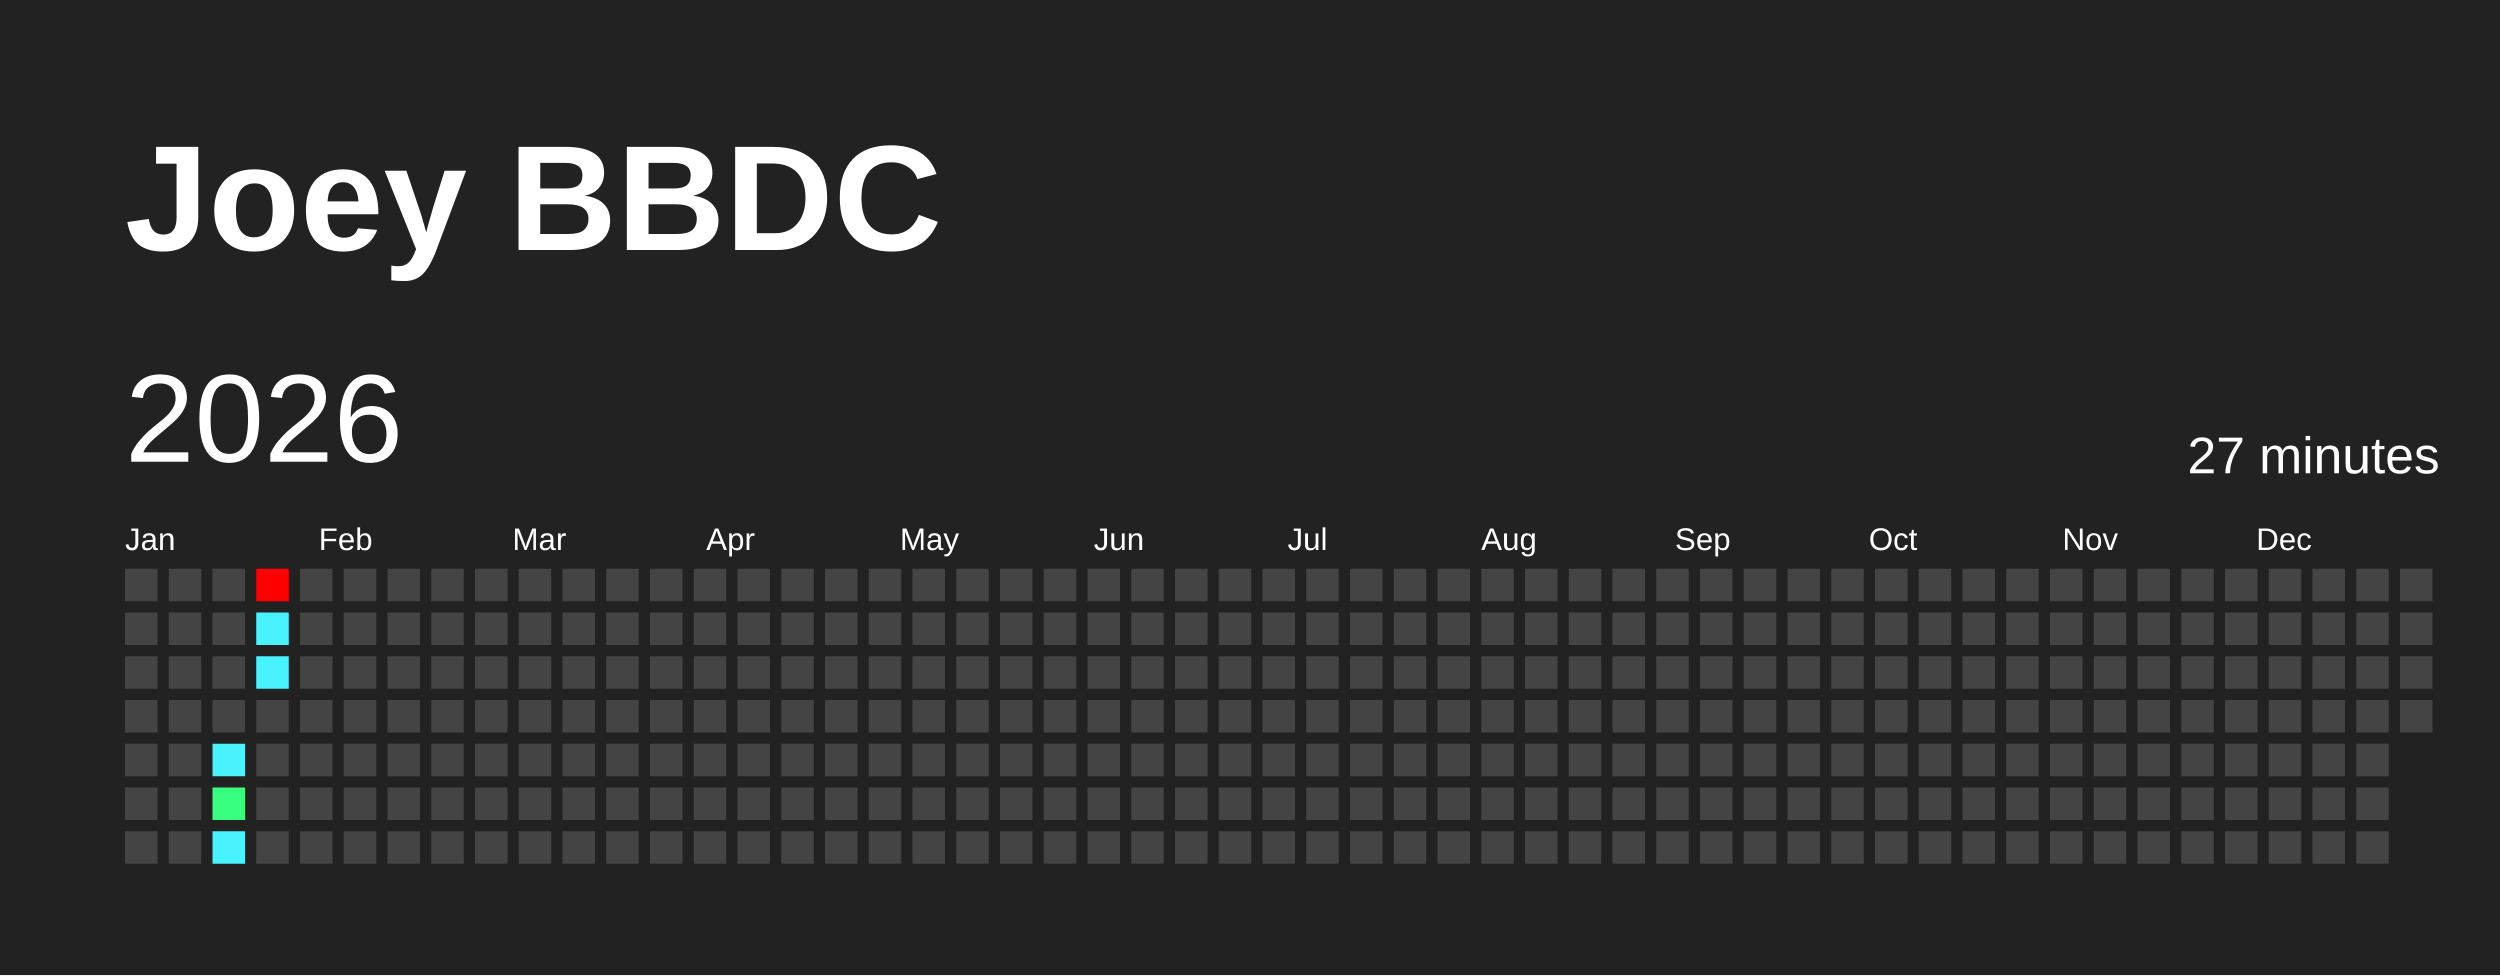
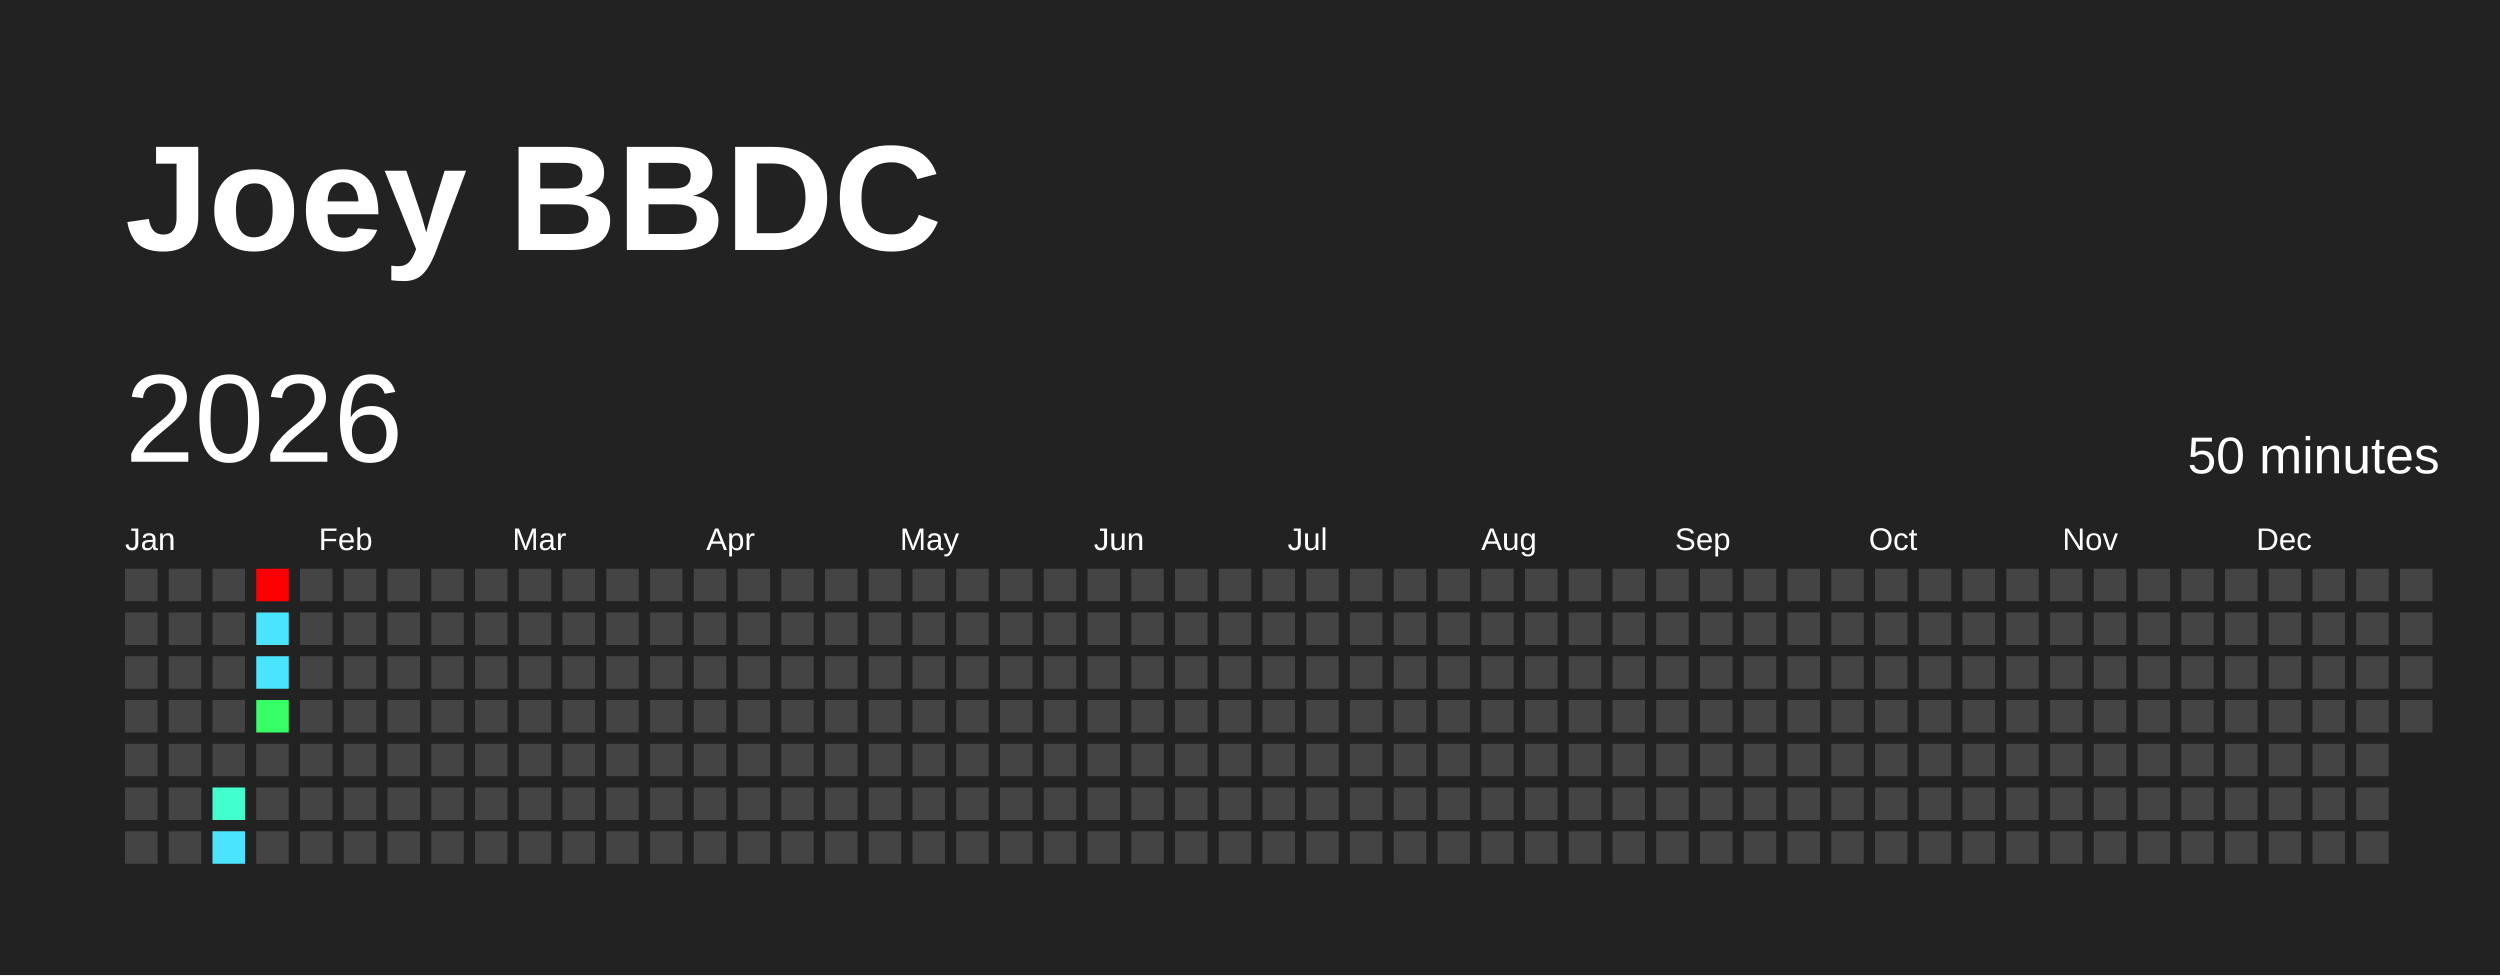
<svg xmlns="http://www.w3.org/2000/svg" baseProfile="full" height="78mm" version="1.1" viewBox="0,0,200,78" width="200mm">
  <defs />
  <rect fill="#222222" height="78" width="200" x="0" y="0" />
  <text fill="#FFFFFF" style="font-size:12px; font-family:Arial; font-weight:bold;" x="10" y="20">Joey BBDC</text>
  <text dominant-baseline="hanging" fill="#FFFFFF" style="font-size:10.0px; font-family:Arial;" x="10" y="30">2026</text>
-   <text dominant-baseline="hanging" fill="#FFFFFF" style="font-size:4.125px; font-family:Arial;" x="175" y="35">27 minutes</text>
+   <text dominant-baseline="hanging" fill="#FFFFFF" style="font-size:4.125px; font-family:Arial;" x="175" y="35">50 minutes</text>
  <text fill="#FFFFFF" style="font-size:2.5px; font-family:Arial" x="10.0" y="44">Jan</text>
  <text fill="#FFFFFF" style="font-size:2.5px; font-family:Arial" x="25.5" y="44">Feb</text>
  <text fill="#FFFFFF" style="font-size:2.5px; font-family:Arial" x="41.0" y="44">Mar</text>
  <text fill="#FFFFFF" style="font-size:2.5px; font-family:Arial" x="56.5" y="44">Apr</text>
  <text fill="#FFFFFF" style="font-size:2.5px; font-family:Arial" x="72.0" y="44">May</text>
  <text fill="#FFFFFF" style="font-size:2.5px; font-family:Arial" x="87.5" y="44">Jun</text>
  <text fill="#FFFFFF" style="font-size:2.5px; font-family:Arial" x="103.0" y="44">Jul</text>
  <text fill="#FFFFFF" style="font-size:2.5px; font-family:Arial" x="118.5" y="44">Aug</text>
  <text fill="#FFFFFF" style="font-size:2.5px; font-family:Arial" x="134.0" y="44">Sep</text>
  <text fill="#FFFFFF" style="font-size:2.5px; font-family:Arial" x="149.5" y="44">Oct</text>
  <text fill="#FFFFFF" style="font-size:2.5px; font-family:Arial" x="165.0" y="44">Nov</text>
  <text fill="#FFFFFF" style="font-size:2.5px; font-family:Arial" x="180.5" y="44">Dec</text>
  <rect fill="#444444" height="2.6" width="2.6" x="10.0" y="45.5" />
  <rect fill="#444444" height="2.6" width="2.6" x="10.0" y="49.0" />
  <rect fill="#444444" height="2.6" width="2.6" x="10.0" y="52.5" />
  <rect fill="#444444" height="2.6" width="2.6" x="10.0" y="56.0" />
  <rect fill="#444444" height="2.6" width="2.6" x="10.0" y="59.5" />
  <rect fill="#444444" height="2.6" width="2.6" x="10.0" y="63.0" />
  <rect fill="#444444" height="2.6" width="2.6" x="10.0" y="66.5" />
  <rect fill="#444444" height="2.6" width="2.6" x="13.5" y="45.5" />
  <rect fill="#444444" height="2.6" width="2.6" x="13.5" y="49.0" />
  <rect fill="#444444" height="2.6" width="2.6" x="13.5" y="52.5" />
  <rect fill="#444444" height="2.6" width="2.6" x="13.5" y="56.0" />
  <rect fill="#444444" height="2.6" width="2.6" x="13.5" y="59.5" />
  <rect fill="#444444" height="2.6" width="2.6" x="13.5" y="63.0" />
  <rect fill="#444444" height="2.6" width="2.6" x="13.5" y="66.5" />
  <rect fill="#444444" height="2.6" width="2.6" x="17.0" y="45.5" />
  <rect fill="#444444" height="2.6" width="2.6" x="17.0" y="49.0" />
  <rect fill="#444444" height="2.6" width="2.6" x="17.0" y="52.5" />
  <rect fill="#444444" height="2.6" width="2.6" x="17.0" y="56.0" />
-   <rect fill="#49f2ff" height="2.6" width="2.6" x="17.0" y="59.5" />
-   <rect fill="#38ff7d" height="2.6" width="2.6" x="17.0" y="63.0" />
-   <rect fill="#49f2ff" height="2.6" width="2.6" x="17.0" y="66.5" />
+   <rect fill="#444444" height="2.6" width="2.6" x="17.0" y="59.5" />
+   <rect fill="#41ffce" height="2.6" width="2.6" x="17.0" y="63.0" />
+   <rect fill="#4be4ff" height="2.6" width="2.6" x="17.0" y="66.5" />
  <rect fill="red" height="2.6" width="2.6" x="20.5" y="45.5" />
-   <rect fill="#49f2ff" height="2.6" width="2.6" x="20.5" y="49.0" />
-   <rect fill="#49f2ff" height="2.6" width="2.6" x="20.5" y="52.5" />
-   <rect fill="#444444" height="2.6" width="2.6" x="20.5" y="56.0" />
+   <rect fill="#4be4ff" height="2.6" width="2.6" x="20.5" y="49.0" />
+   <rect fill="#4be4ff" height="2.6" width="2.6" x="20.5" y="52.5" />
+   <rect fill="#35ff65" height="2.6" width="2.6" x="20.5" y="56.0" />
  <rect fill="#444444" height="2.6" width="2.6" x="20.5" y="59.5" />
  <rect fill="#444444" height="2.6" width="2.6" x="20.5" y="63.0" />
  <rect fill="#444444" height="2.6" width="2.6" x="20.5" y="66.5" />
  <rect fill="#444444" height="2.6" width="2.6" x="24.0" y="45.5" />
  <rect fill="#444444" height="2.6" width="2.6" x="24.0" y="49.0" />
  <rect fill="#444444" height="2.6" width="2.6" x="24.0" y="52.5" />
  <rect fill="#444444" height="2.6" width="2.6" x="24.0" y="56.0" />
  <rect fill="#444444" height="2.6" width="2.6" x="24.0" y="59.5" />
  <rect fill="#444444" height="2.6" width="2.6" x="24.0" y="63.0" />
  <rect fill="#444444" height="2.6" width="2.6" x="24.0" y="66.5" />
  <rect fill="#444444" height="2.6" width="2.6" x="27.5" y="45.5" />
  <rect fill="#444444" height="2.6" width="2.6" x="27.5" y="49.0" />
  <rect fill="#444444" height="2.6" width="2.6" x="27.5" y="52.5" />
  <rect fill="#444444" height="2.6" width="2.6" x="27.5" y="56.0" />
  <rect fill="#444444" height="2.6" width="2.6" x="27.5" y="59.5" />
  <rect fill="#444444" height="2.6" width="2.6" x="27.5" y="63.0" />
  <rect fill="#444444" height="2.6" width="2.6" x="27.5" y="66.5" />
  <rect fill="#444444" height="2.6" width="2.6" x="31.0" y="45.5" />
  <rect fill="#444444" height="2.6" width="2.6" x="31.0" y="49.0" />
  <rect fill="#444444" height="2.6" width="2.6" x="31.0" y="52.5" />
  <rect fill="#444444" height="2.6" width="2.6" x="31.0" y="56.0" />
  <rect fill="#444444" height="2.6" width="2.6" x="31.0" y="59.5" />
  <rect fill="#444444" height="2.6" width="2.6" x="31.0" y="63.0" />
  <rect fill="#444444" height="2.6" width="2.6" x="31.0" y="66.5" />
  <rect fill="#444444" height="2.6" width="2.6" x="34.5" y="45.5" />
  <rect fill="#444444" height="2.6" width="2.6" x="34.5" y="49.0" />
  <rect fill="#444444" height="2.6" width="2.6" x="34.5" y="52.5" />
  <rect fill="#444444" height="2.6" width="2.6" x="34.5" y="56.0" />
  <rect fill="#444444" height="2.6" width="2.6" x="34.5" y="59.5" />
  <rect fill="#444444" height="2.6" width="2.6" x="34.5" y="63.0" />
  <rect fill="#444444" height="2.6" width="2.6" x="34.5" y="66.5" />
  <rect fill="#444444" height="2.6" width="2.6" x="38.0" y="45.5" />
  <rect fill="#444444" height="2.6" width="2.6" x="38.0" y="49.0" />
  <rect fill="#444444" height="2.6" width="2.6" x="38.0" y="52.5" />
  <rect fill="#444444" height="2.6" width="2.6" x="38.0" y="56.0" />
  <rect fill="#444444" height="2.6" width="2.6" x="38.0" y="59.5" />
  <rect fill="#444444" height="2.6" width="2.6" x="38.0" y="63.0" />
  <rect fill="#444444" height="2.6" width="2.6" x="38.0" y="66.5" />
  <rect fill="#444444" height="2.6" width="2.6" x="41.5" y="45.5" />
  <rect fill="#444444" height="2.6" width="2.6" x="41.5" y="49.0" />
  <rect fill="#444444" height="2.6" width="2.6" x="41.5" y="52.5" />
  <rect fill="#444444" height="2.6" width="2.6" x="41.5" y="56.0" />
  <rect fill="#444444" height="2.6" width="2.6" x="41.5" y="59.5" />
  <rect fill="#444444" height="2.6" width="2.6" x="41.5" y="63.0" />
  <rect fill="#444444" height="2.6" width="2.6" x="41.5" y="66.5" />
  <rect fill="#444444" height="2.6" width="2.6" x="45.0" y="45.5" />
  <rect fill="#444444" height="2.6" width="2.6" x="45.0" y="49.0" />
  <rect fill="#444444" height="2.6" width="2.6" x="45.0" y="52.5" />
  <rect fill="#444444" height="2.6" width="2.6" x="45.0" y="56.0" />
  <rect fill="#444444" height="2.6" width="2.6" x="45.0" y="59.5" />
  <rect fill="#444444" height="2.6" width="2.6" x="45.0" y="63.0" />
  <rect fill="#444444" height="2.6" width="2.6" x="45.0" y="66.5" />
  <rect fill="#444444" height="2.6" width="2.6" x="48.5" y="45.5" />
  <rect fill="#444444" height="2.6" width="2.6" x="48.5" y="49.0" />
  <rect fill="#444444" height="2.6" width="2.6" x="48.5" y="52.5" />
  <rect fill="#444444" height="2.6" width="2.6" x="48.5" y="56.0" />
  <rect fill="#444444" height="2.6" width="2.6" x="48.5" y="59.5" />
  <rect fill="#444444" height="2.6" width="2.6" x="48.5" y="63.0" />
  <rect fill="#444444" height="2.6" width="2.6" x="48.5" y="66.5" />
  <rect fill="#444444" height="2.6" width="2.6" x="52.0" y="45.5" />
  <rect fill="#444444" height="2.6" width="2.6" x="52.0" y="49.0" />
  <rect fill="#444444" height="2.6" width="2.6" x="52.0" y="52.5" />
  <rect fill="#444444" height="2.6" width="2.6" x="52.0" y="56.0" />
  <rect fill="#444444" height="2.6" width="2.6" x="52.0" y="59.5" />
  <rect fill="#444444" height="2.6" width="2.6" x="52.0" y="63.0" />
  <rect fill="#444444" height="2.6" width="2.6" x="52.0" y="66.5" />
  <rect fill="#444444" height="2.6" width="2.6" x="55.5" y="45.5" />
  <rect fill="#444444" height="2.6" width="2.6" x="55.5" y="49.0" />
  <rect fill="#444444" height="2.6" width="2.6" x="55.5" y="52.5" />
  <rect fill="#444444" height="2.6" width="2.6" x="55.5" y="56.0" />
  <rect fill="#444444" height="2.6" width="2.6" x="55.5" y="59.5" />
  <rect fill="#444444" height="2.6" width="2.6" x="55.5" y="63.0" />
  <rect fill="#444444" height="2.6" width="2.6" x="55.5" y="66.5" />
  <rect fill="#444444" height="2.6" width="2.6" x="59.0" y="45.5" />
  <rect fill="#444444" height="2.6" width="2.6" x="59.0" y="49.0" />
  <rect fill="#444444" height="2.6" width="2.6" x="59.0" y="52.5" />
  <rect fill="#444444" height="2.6" width="2.6" x="59.0" y="56.0" />
  <rect fill="#444444" height="2.6" width="2.6" x="59.0" y="59.5" />
  <rect fill="#444444" height="2.6" width="2.6" x="59.0" y="63.0" />
  <rect fill="#444444" height="2.6" width="2.6" x="59.0" y="66.5" />
  <rect fill="#444444" height="2.6" width="2.6" x="62.5" y="45.5" />
  <rect fill="#444444" height="2.6" width="2.6" x="62.5" y="49.0" />
  <rect fill="#444444" height="2.6" width="2.6" x="62.5" y="52.5" />
  <rect fill="#444444" height="2.6" width="2.6" x="62.5" y="56.0" />
  <rect fill="#444444" height="2.6" width="2.6" x="62.5" y="59.5" />
  <rect fill="#444444" height="2.6" width="2.6" x="62.5" y="63.0" />
  <rect fill="#444444" height="2.6" width="2.6" x="62.5" y="66.5" />
  <rect fill="#444444" height="2.6" width="2.6" x="66.0" y="45.5" />
  <rect fill="#444444" height="2.6" width="2.6" x="66.0" y="49.0" />
  <rect fill="#444444" height="2.6" width="2.6" x="66.0" y="52.5" />
  <rect fill="#444444" height="2.6" width="2.6" x="66.0" y="56.0" />
  <rect fill="#444444" height="2.6" width="2.6" x="66.0" y="59.5" />
  <rect fill="#444444" height="2.6" width="2.6" x="66.0" y="63.0" />
  <rect fill="#444444" height="2.6" width="2.6" x="66.0" y="66.5" />
  <rect fill="#444444" height="2.6" width="2.6" x="69.5" y="45.5" />
  <rect fill="#444444" height="2.6" width="2.6" x="69.5" y="49.0" />
  <rect fill="#444444" height="2.6" width="2.6" x="69.5" y="52.5" />
  <rect fill="#444444" height="2.6" width="2.6" x="69.5" y="56.0" />
  <rect fill="#444444" height="2.6" width="2.6" x="69.5" y="59.5" />
  <rect fill="#444444" height="2.6" width="2.6" x="69.5" y="63.0" />
  <rect fill="#444444" height="2.6" width="2.6" x="69.5" y="66.5" />
  <rect fill="#444444" height="2.6" width="2.6" x="73.0" y="45.5" />
  <rect fill="#444444" height="2.6" width="2.6" x="73.0" y="49.0" />
  <rect fill="#444444" height="2.6" width="2.6" x="73.0" y="52.5" />
  <rect fill="#444444" height="2.6" width="2.6" x="73.0" y="56.0" />
  <rect fill="#444444" height="2.6" width="2.6" x="73.0" y="59.5" />
  <rect fill="#444444" height="2.6" width="2.6" x="73.0" y="63.0" />
  <rect fill="#444444" height="2.6" width="2.6" x="73.0" y="66.5" />
  <rect fill="#444444" height="2.6" width="2.6" x="76.5" y="45.5" />
  <rect fill="#444444" height="2.6" width="2.6" x="76.5" y="49.0" />
  <rect fill="#444444" height="2.6" width="2.6" x="76.5" y="52.5" />
  <rect fill="#444444" height="2.6" width="2.6" x="76.5" y="56.0" />
  <rect fill="#444444" height="2.6" width="2.6" x="76.5" y="59.5" />
  <rect fill="#444444" height="2.6" width="2.6" x="76.5" y="63.0" />
  <rect fill="#444444" height="2.6" width="2.6" x="76.5" y="66.5" />
  <rect fill="#444444" height="2.6" width="2.6" x="80.0" y="45.5" />
  <rect fill="#444444" height="2.6" width="2.6" x="80.0" y="49.0" />
  <rect fill="#444444" height="2.6" width="2.6" x="80.0" y="52.5" />
  <rect fill="#444444" height="2.6" width="2.6" x="80.0" y="56.0" />
  <rect fill="#444444" height="2.6" width="2.6" x="80.0" y="59.5" />
  <rect fill="#444444" height="2.6" width="2.6" x="80.0" y="63.0" />
  <rect fill="#444444" height="2.6" width="2.6" x="80.0" y="66.5" />
  <rect fill="#444444" height="2.6" width="2.6" x="83.5" y="45.5" />
  <rect fill="#444444" height="2.6" width="2.6" x="83.5" y="49.0" />
  <rect fill="#444444" height="2.6" width="2.6" x="83.5" y="52.5" />
  <rect fill="#444444" height="2.6" width="2.6" x="83.5" y="56.0" />
  <rect fill="#444444" height="2.6" width="2.6" x="83.5" y="59.5" />
  <rect fill="#444444" height="2.6" width="2.6" x="83.5" y="63.0" />
  <rect fill="#444444" height="2.6" width="2.6" x="83.5" y="66.5" />
  <rect fill="#444444" height="2.6" width="2.6" x="87.0" y="45.5" />
  <rect fill="#444444" height="2.6" width="2.6" x="87.0" y="49.0" />
  <rect fill="#444444" height="2.6" width="2.6" x="87.0" y="52.5" />
  <rect fill="#444444" height="2.6" width="2.6" x="87.0" y="56.0" />
  <rect fill="#444444" height="2.6" width="2.6" x="87.0" y="59.5" />
  <rect fill="#444444" height="2.6" width="2.6" x="87.0" y="63.0" />
  <rect fill="#444444" height="2.6" width="2.6" x="87.0" y="66.5" />
  <rect fill="#444444" height="2.6" width="2.6" x="90.5" y="45.5" />
  <rect fill="#444444" height="2.6" width="2.6" x="90.5" y="49.0" />
  <rect fill="#444444" height="2.6" width="2.6" x="90.5" y="52.5" />
  <rect fill="#444444" height="2.6" width="2.6" x="90.5" y="56.0" />
  <rect fill="#444444" height="2.6" width="2.6" x="90.5" y="59.5" />
  <rect fill="#444444" height="2.6" width="2.6" x="90.5" y="63.0" />
  <rect fill="#444444" height="2.6" width="2.6" x="90.5" y="66.5" />
  <rect fill="#444444" height="2.6" width="2.6" x="94.0" y="45.5" />
  <rect fill="#444444" height="2.6" width="2.6" x="94.0" y="49.0" />
  <rect fill="#444444" height="2.6" width="2.6" x="94.0" y="52.5" />
  <rect fill="#444444" height="2.6" width="2.6" x="94.0" y="56.0" />
  <rect fill="#444444" height="2.6" width="2.6" x="94.0" y="59.5" />
  <rect fill="#444444" height="2.6" width="2.6" x="94.0" y="63.0" />
  <rect fill="#444444" height="2.6" width="2.6" x="94.0" y="66.5" />
  <rect fill="#444444" height="2.6" width="2.6" x="97.5" y="45.5" />
  <rect fill="#444444" height="2.6" width="2.6" x="97.5" y="49.0" />
  <rect fill="#444444" height="2.6" width="2.6" x="97.5" y="52.5" />
  <rect fill="#444444" height="2.6" width="2.6" x="97.5" y="56.0" />
  <rect fill="#444444" height="2.6" width="2.6" x="97.5" y="59.5" />
  <rect fill="#444444" height="2.6" width="2.6" x="97.5" y="63.0" />
  <rect fill="#444444" height="2.6" width="2.6" x="97.5" y="66.5" />
  <rect fill="#444444" height="2.6" width="2.6" x="101.0" y="45.5" />
  <rect fill="#444444" height="2.6" width="2.6" x="101.0" y="49.0" />
  <rect fill="#444444" height="2.6" width="2.6" x="101.0" y="52.5" />
  <rect fill="#444444" height="2.6" width="2.6" x="101.0" y="56.0" />
  <rect fill="#444444" height="2.6" width="2.6" x="101.0" y="59.5" />
  <rect fill="#444444" height="2.6" width="2.6" x="101.0" y="63.0" />
  <rect fill="#444444" height="2.6" width="2.6" x="101.0" y="66.5" />
  <rect fill="#444444" height="2.6" width="2.6" x="104.5" y="45.5" />
  <rect fill="#444444" height="2.6" width="2.6" x="104.5" y="49.0" />
  <rect fill="#444444" height="2.6" width="2.6" x="104.5" y="52.5" />
  <rect fill="#444444" height="2.6" width="2.6" x="104.5" y="56.0" />
  <rect fill="#444444" height="2.6" width="2.6" x="104.5" y="59.5" />
  <rect fill="#444444" height="2.6" width="2.6" x="104.5" y="63.0" />
  <rect fill="#444444" height="2.6" width="2.6" x="104.5" y="66.5" />
  <rect fill="#444444" height="2.6" width="2.6" x="108.0" y="45.5" />
  <rect fill="#444444" height="2.6" width="2.6" x="108.0" y="49.0" />
  <rect fill="#444444" height="2.6" width="2.6" x="108.0" y="52.5" />
  <rect fill="#444444" height="2.6" width="2.6" x="108.0" y="56.0" />
  <rect fill="#444444" height="2.6" width="2.6" x="108.0" y="59.5" />
  <rect fill="#444444" height="2.6" width="2.6" x="108.0" y="63.0" />
  <rect fill="#444444" height="2.6" width="2.6" x="108.0" y="66.5" />
  <rect fill="#444444" height="2.6" width="2.6" x="111.5" y="45.5" />
  <rect fill="#444444" height="2.6" width="2.6" x="111.5" y="49.0" />
  <rect fill="#444444" height="2.6" width="2.6" x="111.5" y="52.5" />
  <rect fill="#444444" height="2.6" width="2.6" x="111.5" y="56.0" />
  <rect fill="#444444" height="2.6" width="2.6" x="111.5" y="59.5" />
  <rect fill="#444444" height="2.6" width="2.6" x="111.5" y="63.0" />
  <rect fill="#444444" height="2.6" width="2.6" x="111.5" y="66.5" />
  <rect fill="#444444" height="2.6" width="2.6" x="115.0" y="45.5" />
  <rect fill="#444444" height="2.6" width="2.6" x="115.0" y="49.0" />
  <rect fill="#444444" height="2.6" width="2.6" x="115.0" y="52.5" />
  <rect fill="#444444" height="2.6" width="2.6" x="115.0" y="56.0" />
  <rect fill="#444444" height="2.6" width="2.6" x="115.0" y="59.5" />
  <rect fill="#444444" height="2.6" width="2.6" x="115.0" y="63.0" />
  <rect fill="#444444" height="2.6" width="2.6" x="115.0" y="66.5" />
  <rect fill="#444444" height="2.6" width="2.6" x="118.5" y="45.5" />
  <rect fill="#444444" height="2.6" width="2.6" x="118.5" y="49.0" />
  <rect fill="#444444" height="2.6" width="2.6" x="118.5" y="52.5" />
  <rect fill="#444444" height="2.6" width="2.6" x="118.5" y="56.0" />
  <rect fill="#444444" height="2.6" width="2.6" x="118.5" y="59.5" />
  <rect fill="#444444" height="2.6" width="2.6" x="118.5" y="63.0" />
  <rect fill="#444444" height="2.6" width="2.6" x="118.5" y="66.5" />
  <rect fill="#444444" height="2.6" width="2.6" x="122.0" y="45.5" />
  <rect fill="#444444" height="2.6" width="2.6" x="122.0" y="49.0" />
  <rect fill="#444444" height="2.6" width="2.6" x="122.0" y="52.5" />
  <rect fill="#444444" height="2.6" width="2.6" x="122.0" y="56.0" />
  <rect fill="#444444" height="2.6" width="2.6" x="122.0" y="59.5" />
  <rect fill="#444444" height="2.6" width="2.6" x="122.0" y="63.0" />
  <rect fill="#444444" height="2.6" width="2.6" x="122.0" y="66.5" />
  <rect fill="#444444" height="2.6" width="2.6" x="125.5" y="45.5" />
  <rect fill="#444444" height="2.6" width="2.6" x="125.5" y="49.0" />
  <rect fill="#444444" height="2.6" width="2.6" x="125.5" y="52.5" />
  <rect fill="#444444" height="2.6" width="2.6" x="125.5" y="56.0" />
  <rect fill="#444444" height="2.6" width="2.6" x="125.5" y="59.5" />
  <rect fill="#444444" height="2.6" width="2.6" x="125.5" y="63.0" />
  <rect fill="#444444" height="2.6" width="2.6" x="125.5" y="66.5" />
  <rect fill="#444444" height="2.6" width="2.6" x="129.0" y="45.5" />
  <rect fill="#444444" height="2.6" width="2.6" x="129.0" y="49.0" />
  <rect fill="#444444" height="2.6" width="2.6" x="129.0" y="52.5" />
  <rect fill="#444444" height="2.6" width="2.6" x="129.0" y="56.0" />
  <rect fill="#444444" height="2.6" width="2.6" x="129.0" y="59.5" />
  <rect fill="#444444" height="2.6" width="2.6" x="129.0" y="63.0" />
  <rect fill="#444444" height="2.6" width="2.6" x="129.0" y="66.5" />
  <rect fill="#444444" height="2.6" width="2.6" x="132.5" y="45.5" />
  <rect fill="#444444" height="2.6" width="2.6" x="132.5" y="49.0" />
  <rect fill="#444444" height="2.6" width="2.6" x="132.5" y="52.5" />
  <rect fill="#444444" height="2.6" width="2.6" x="132.5" y="56.0" />
  <rect fill="#444444" height="2.6" width="2.6" x="132.5" y="59.5" />
  <rect fill="#444444" height="2.6" width="2.6" x="132.5" y="63.0" />
  <rect fill="#444444" height="2.6" width="2.6" x="132.5" y="66.5" />
  <rect fill="#444444" height="2.6" width="2.6" x="136.0" y="45.5" />
  <rect fill="#444444" height="2.6" width="2.6" x="136.0" y="49.0" />
  <rect fill="#444444" height="2.6" width="2.6" x="136.0" y="52.5" />
  <rect fill="#444444" height="2.6" width="2.6" x="136.0" y="56.0" />
  <rect fill="#444444" height="2.6" width="2.6" x="136.0" y="59.5" />
  <rect fill="#444444" height="2.6" width="2.6" x="136.0" y="63.0" />
  <rect fill="#444444" height="2.6" width="2.6" x="136.0" y="66.5" />
  <rect fill="#444444" height="2.6" width="2.6" x="139.5" y="45.5" />
  <rect fill="#444444" height="2.6" width="2.6" x="139.5" y="49.0" />
  <rect fill="#444444" height="2.6" width="2.6" x="139.5" y="52.5" />
  <rect fill="#444444" height="2.6" width="2.6" x="139.5" y="56.0" />
  <rect fill="#444444" height="2.6" width="2.6" x="139.5" y="59.5" />
  <rect fill="#444444" height="2.6" width="2.6" x="139.5" y="63.0" />
  <rect fill="#444444" height="2.6" width="2.6" x="139.5" y="66.5" />
  <rect fill="#444444" height="2.6" width="2.6" x="143.0" y="45.5" />
  <rect fill="#444444" height="2.6" width="2.6" x="143.0" y="49.0" />
  <rect fill="#444444" height="2.6" width="2.6" x="143.0" y="52.5" />
  <rect fill="#444444" height="2.6" width="2.6" x="143.0" y="56.0" />
  <rect fill="#444444" height="2.6" width="2.6" x="143.0" y="59.5" />
  <rect fill="#444444" height="2.6" width="2.6" x="143.0" y="63.0" />
  <rect fill="#444444" height="2.6" width="2.6" x="143.0" y="66.5" />
  <rect fill="#444444" height="2.6" width="2.6" x="146.5" y="45.5" />
  <rect fill="#444444" height="2.6" width="2.6" x="146.5" y="49.0" />
  <rect fill="#444444" height="2.6" width="2.6" x="146.5" y="52.5" />
  <rect fill="#444444" height="2.6" width="2.6" x="146.5" y="56.0" />
  <rect fill="#444444" height="2.6" width="2.6" x="146.5" y="59.5" />
  <rect fill="#444444" height="2.6" width="2.6" x="146.5" y="63.0" />
  <rect fill="#444444" height="2.6" width="2.6" x="146.5" y="66.5" />
  <rect fill="#444444" height="2.6" width="2.6" x="150.0" y="45.5" />
  <rect fill="#444444" height="2.6" width="2.6" x="150.0" y="49.0" />
  <rect fill="#444444" height="2.6" width="2.6" x="150.0" y="52.5" />
  <rect fill="#444444" height="2.6" width="2.6" x="150.0" y="56.0" />
  <rect fill="#444444" height="2.6" width="2.6" x="150.0" y="59.5" />
  <rect fill="#444444" height="2.6" width="2.6" x="150.0" y="63.0" />
  <rect fill="#444444" height="2.6" width="2.6" x="150.0" y="66.5" />
  <rect fill="#444444" height="2.6" width="2.6" x="153.5" y="45.5" />
  <rect fill="#444444" height="2.6" width="2.6" x="153.5" y="49.0" />
  <rect fill="#444444" height="2.6" width="2.6" x="153.5" y="52.5" />
  <rect fill="#444444" height="2.6" width="2.6" x="153.5" y="56.0" />
  <rect fill="#444444" height="2.6" width="2.6" x="153.5" y="59.5" />
  <rect fill="#444444" height="2.6" width="2.6" x="153.5" y="63.0" />
  <rect fill="#444444" height="2.6" width="2.6" x="153.5" y="66.5" />
  <rect fill="#444444" height="2.6" width="2.6" x="157.0" y="45.5" />
  <rect fill="#444444" height="2.6" width="2.6" x="157.0" y="49.0" />
  <rect fill="#444444" height="2.6" width="2.6" x="157.0" y="52.5" />
  <rect fill="#444444" height="2.6" width="2.6" x="157.0" y="56.0" />
  <rect fill="#444444" height="2.6" width="2.6" x="157.0" y="59.5" />
  <rect fill="#444444" height="2.6" width="2.6" x="157.0" y="63.0" />
  <rect fill="#444444" height="2.6" width="2.6" x="157.0" y="66.5" />
  <rect fill="#444444" height="2.6" width="2.6" x="160.5" y="45.5" />
  <rect fill="#444444" height="2.6" width="2.6" x="160.5" y="49.0" />
  <rect fill="#444444" height="2.6" width="2.6" x="160.5" y="52.5" />
  <rect fill="#444444" height="2.6" width="2.6" x="160.5" y="56.0" />
  <rect fill="#444444" height="2.6" width="2.6" x="160.5" y="59.5" />
  <rect fill="#444444" height="2.6" width="2.6" x="160.5" y="63.0" />
  <rect fill="#444444" height="2.6" width="2.6" x="160.5" y="66.5" />
  <rect fill="#444444" height="2.6" width="2.6" x="164.0" y="45.5" />
  <rect fill="#444444" height="2.6" width="2.6" x="164.0" y="49.0" />
  <rect fill="#444444" height="2.6" width="2.6" x="164.0" y="52.5" />
  <rect fill="#444444" height="2.6" width="2.6" x="164.0" y="56.0" />
  <rect fill="#444444" height="2.6" width="2.6" x="164.0" y="59.5" />
  <rect fill="#444444" height="2.6" width="2.6" x="164.0" y="63.0" />
  <rect fill="#444444" height="2.6" width="2.6" x="164.0" y="66.5" />
  <rect fill="#444444" height="2.6" width="2.6" x="167.5" y="45.5" />
  <rect fill="#444444" height="2.6" width="2.6" x="167.5" y="49.0" />
  <rect fill="#444444" height="2.6" width="2.6" x="167.5" y="52.5" />
  <rect fill="#444444" height="2.6" width="2.6" x="167.5" y="56.0" />
  <rect fill="#444444" height="2.6" width="2.6" x="167.5" y="59.5" />
  <rect fill="#444444" height="2.6" width="2.6" x="167.5" y="63.0" />
  <rect fill="#444444" height="2.6" width="2.6" x="167.5" y="66.5" />
  <rect fill="#444444" height="2.6" width="2.6" x="171.0" y="45.5" />
  <rect fill="#444444" height="2.6" width="2.6" x="171.0" y="49.0" />
  <rect fill="#444444" height="2.6" width="2.6" x="171.0" y="52.5" />
  <rect fill="#444444" height="2.6" width="2.6" x="171.0" y="56.0" />
  <rect fill="#444444" height="2.6" width="2.6" x="171.0" y="59.5" />
  <rect fill="#444444" height="2.6" width="2.6" x="171.0" y="63.0" />
  <rect fill="#444444" height="2.6" width="2.6" x="171.0" y="66.5" />
  <rect fill="#444444" height="2.6" width="2.6" x="174.5" y="45.5" />
  <rect fill="#444444" height="2.6" width="2.6" x="174.5" y="49.0" />
  <rect fill="#444444" height="2.6" width="2.6" x="174.5" y="52.5" />
  <rect fill="#444444" height="2.6" width="2.6" x="174.5" y="56.0" />
  <rect fill="#444444" height="2.6" width="2.6" x="174.5" y="59.5" />
  <rect fill="#444444" height="2.6" width="2.6" x="174.5" y="63.0" />
  <rect fill="#444444" height="2.6" width="2.6" x="174.5" y="66.5" />
  <rect fill="#444444" height="2.6" width="2.6" x="178.0" y="45.5" />
  <rect fill="#444444" height="2.6" width="2.6" x="178.0" y="49.0" />
  <rect fill="#444444" height="2.6" width="2.6" x="178.0" y="52.5" />
  <rect fill="#444444" height="2.6" width="2.6" x="178.0" y="56.0" />
  <rect fill="#444444" height="2.6" width="2.6" x="178.0" y="59.5" />
  <rect fill="#444444" height="2.6" width="2.6" x="178.0" y="63.0" />
  <rect fill="#444444" height="2.6" width="2.6" x="178.0" y="66.5" />
  <rect fill="#444444" height="2.6" width="2.6" x="181.5" y="45.5" />
  <rect fill="#444444" height="2.6" width="2.6" x="181.5" y="49.0" />
  <rect fill="#444444" height="2.6" width="2.6" x="181.5" y="52.5" />
  <rect fill="#444444" height="2.6" width="2.6" x="181.5" y="56.0" />
  <rect fill="#444444" height="2.6" width="2.6" x="181.5" y="59.5" />
  <rect fill="#444444" height="2.6" width="2.6" x="181.5" y="63.0" />
  <rect fill="#444444" height="2.6" width="2.6" x="181.5" y="66.5" />
  <rect fill="#444444" height="2.6" width="2.6" x="185.0" y="45.5" />
  <rect fill="#444444" height="2.6" width="2.6" x="185.0" y="49.0" />
  <rect fill="#444444" height="2.6" width="2.6" x="185.0" y="52.5" />
  <rect fill="#444444" height="2.6" width="2.6" x="185.0" y="56.0" />
  <rect fill="#444444" height="2.6" width="2.6" x="185.0" y="59.5" />
  <rect fill="#444444" height="2.6" width="2.6" x="185.0" y="63.0" />
  <rect fill="#444444" height="2.6" width="2.6" x="185.0" y="66.5" />
  <rect fill="#444444" height="2.6" width="2.6" x="188.5" y="45.5" />
  <rect fill="#444444" height="2.6" width="2.6" x="188.5" y="49.0" />
  <rect fill="#444444" height="2.6" width="2.6" x="188.5" y="52.5" />
  <rect fill="#444444" height="2.6" width="2.6" x="188.5" y="56.0" />
  <rect fill="#444444" height="2.6" width="2.6" x="188.5" y="59.5" />
  <rect fill="#444444" height="2.6" width="2.6" x="188.5" y="63.0" />
  <rect fill="#444444" height="2.6" width="2.6" x="188.5" y="66.5" />
  <rect fill="#444444" height="2.6" width="2.6" x="192.0" y="45.5" />
  <rect fill="#444444" height="2.6" width="2.6" x="192.0" y="49.0" />
  <rect fill="#444444" height="2.6" width="2.6" x="192.0" y="52.5" />
  <rect fill="#444444" height="2.6" width="2.6" x="192.0" y="56.0" />
</svg>
